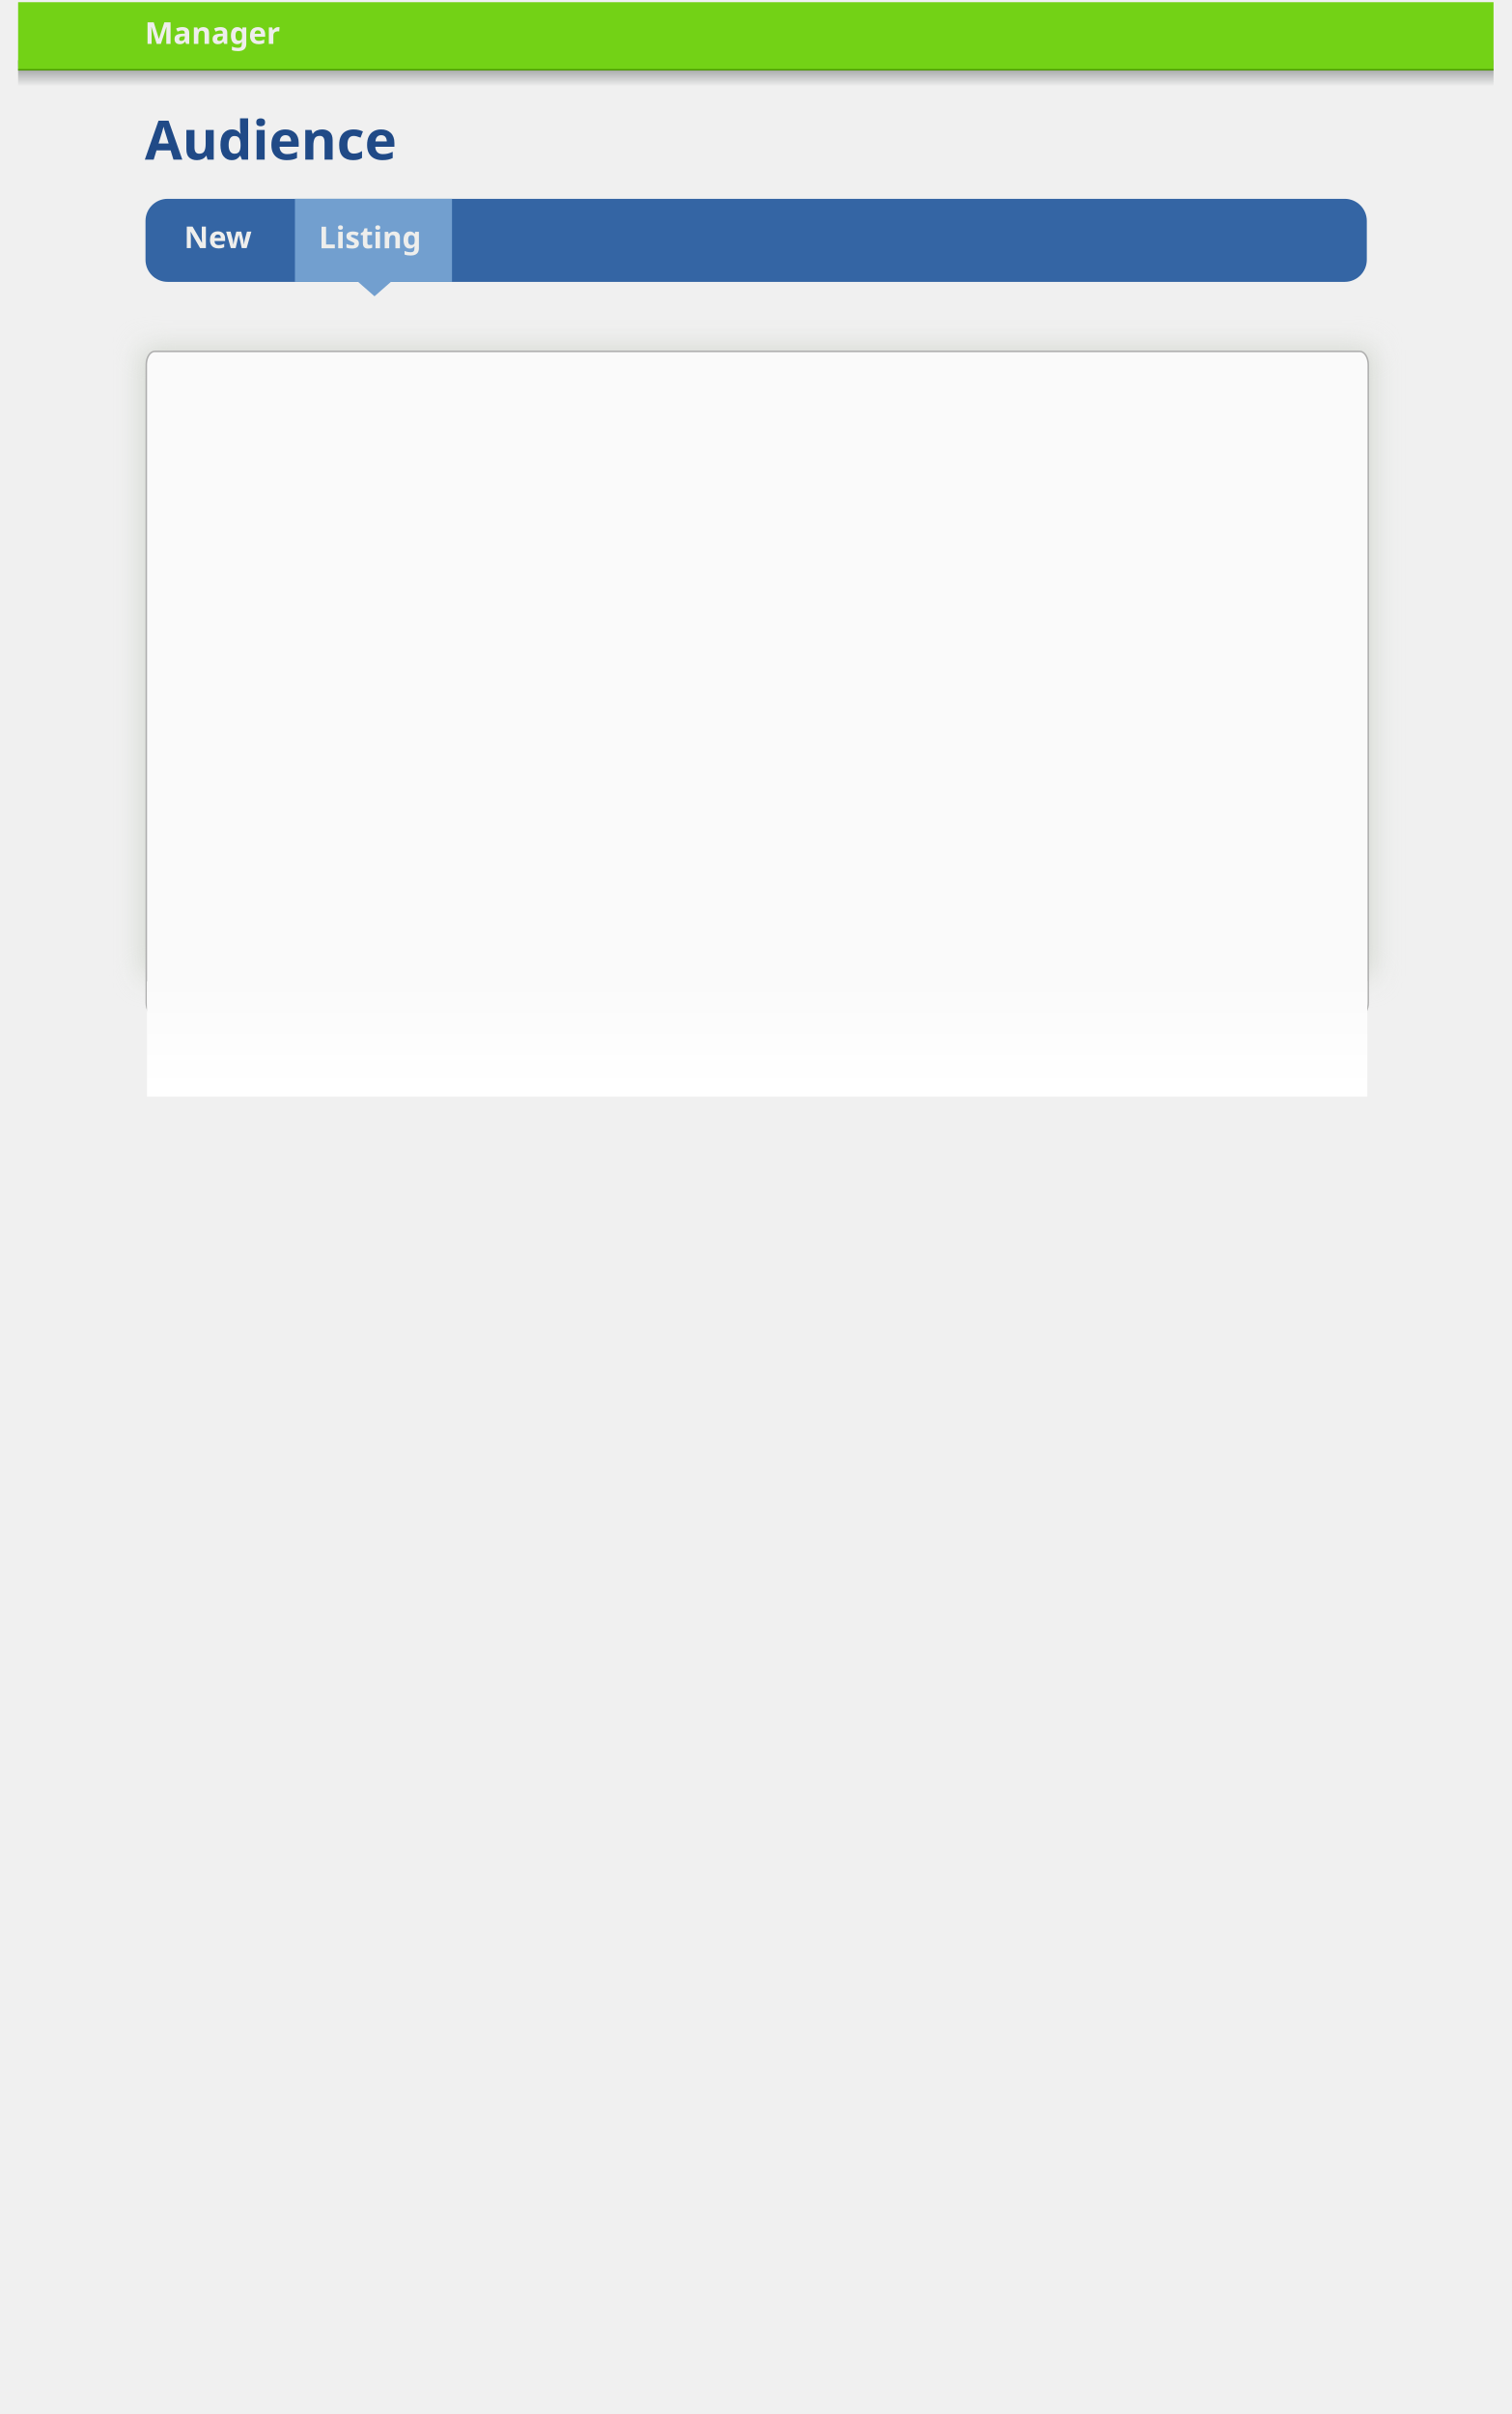
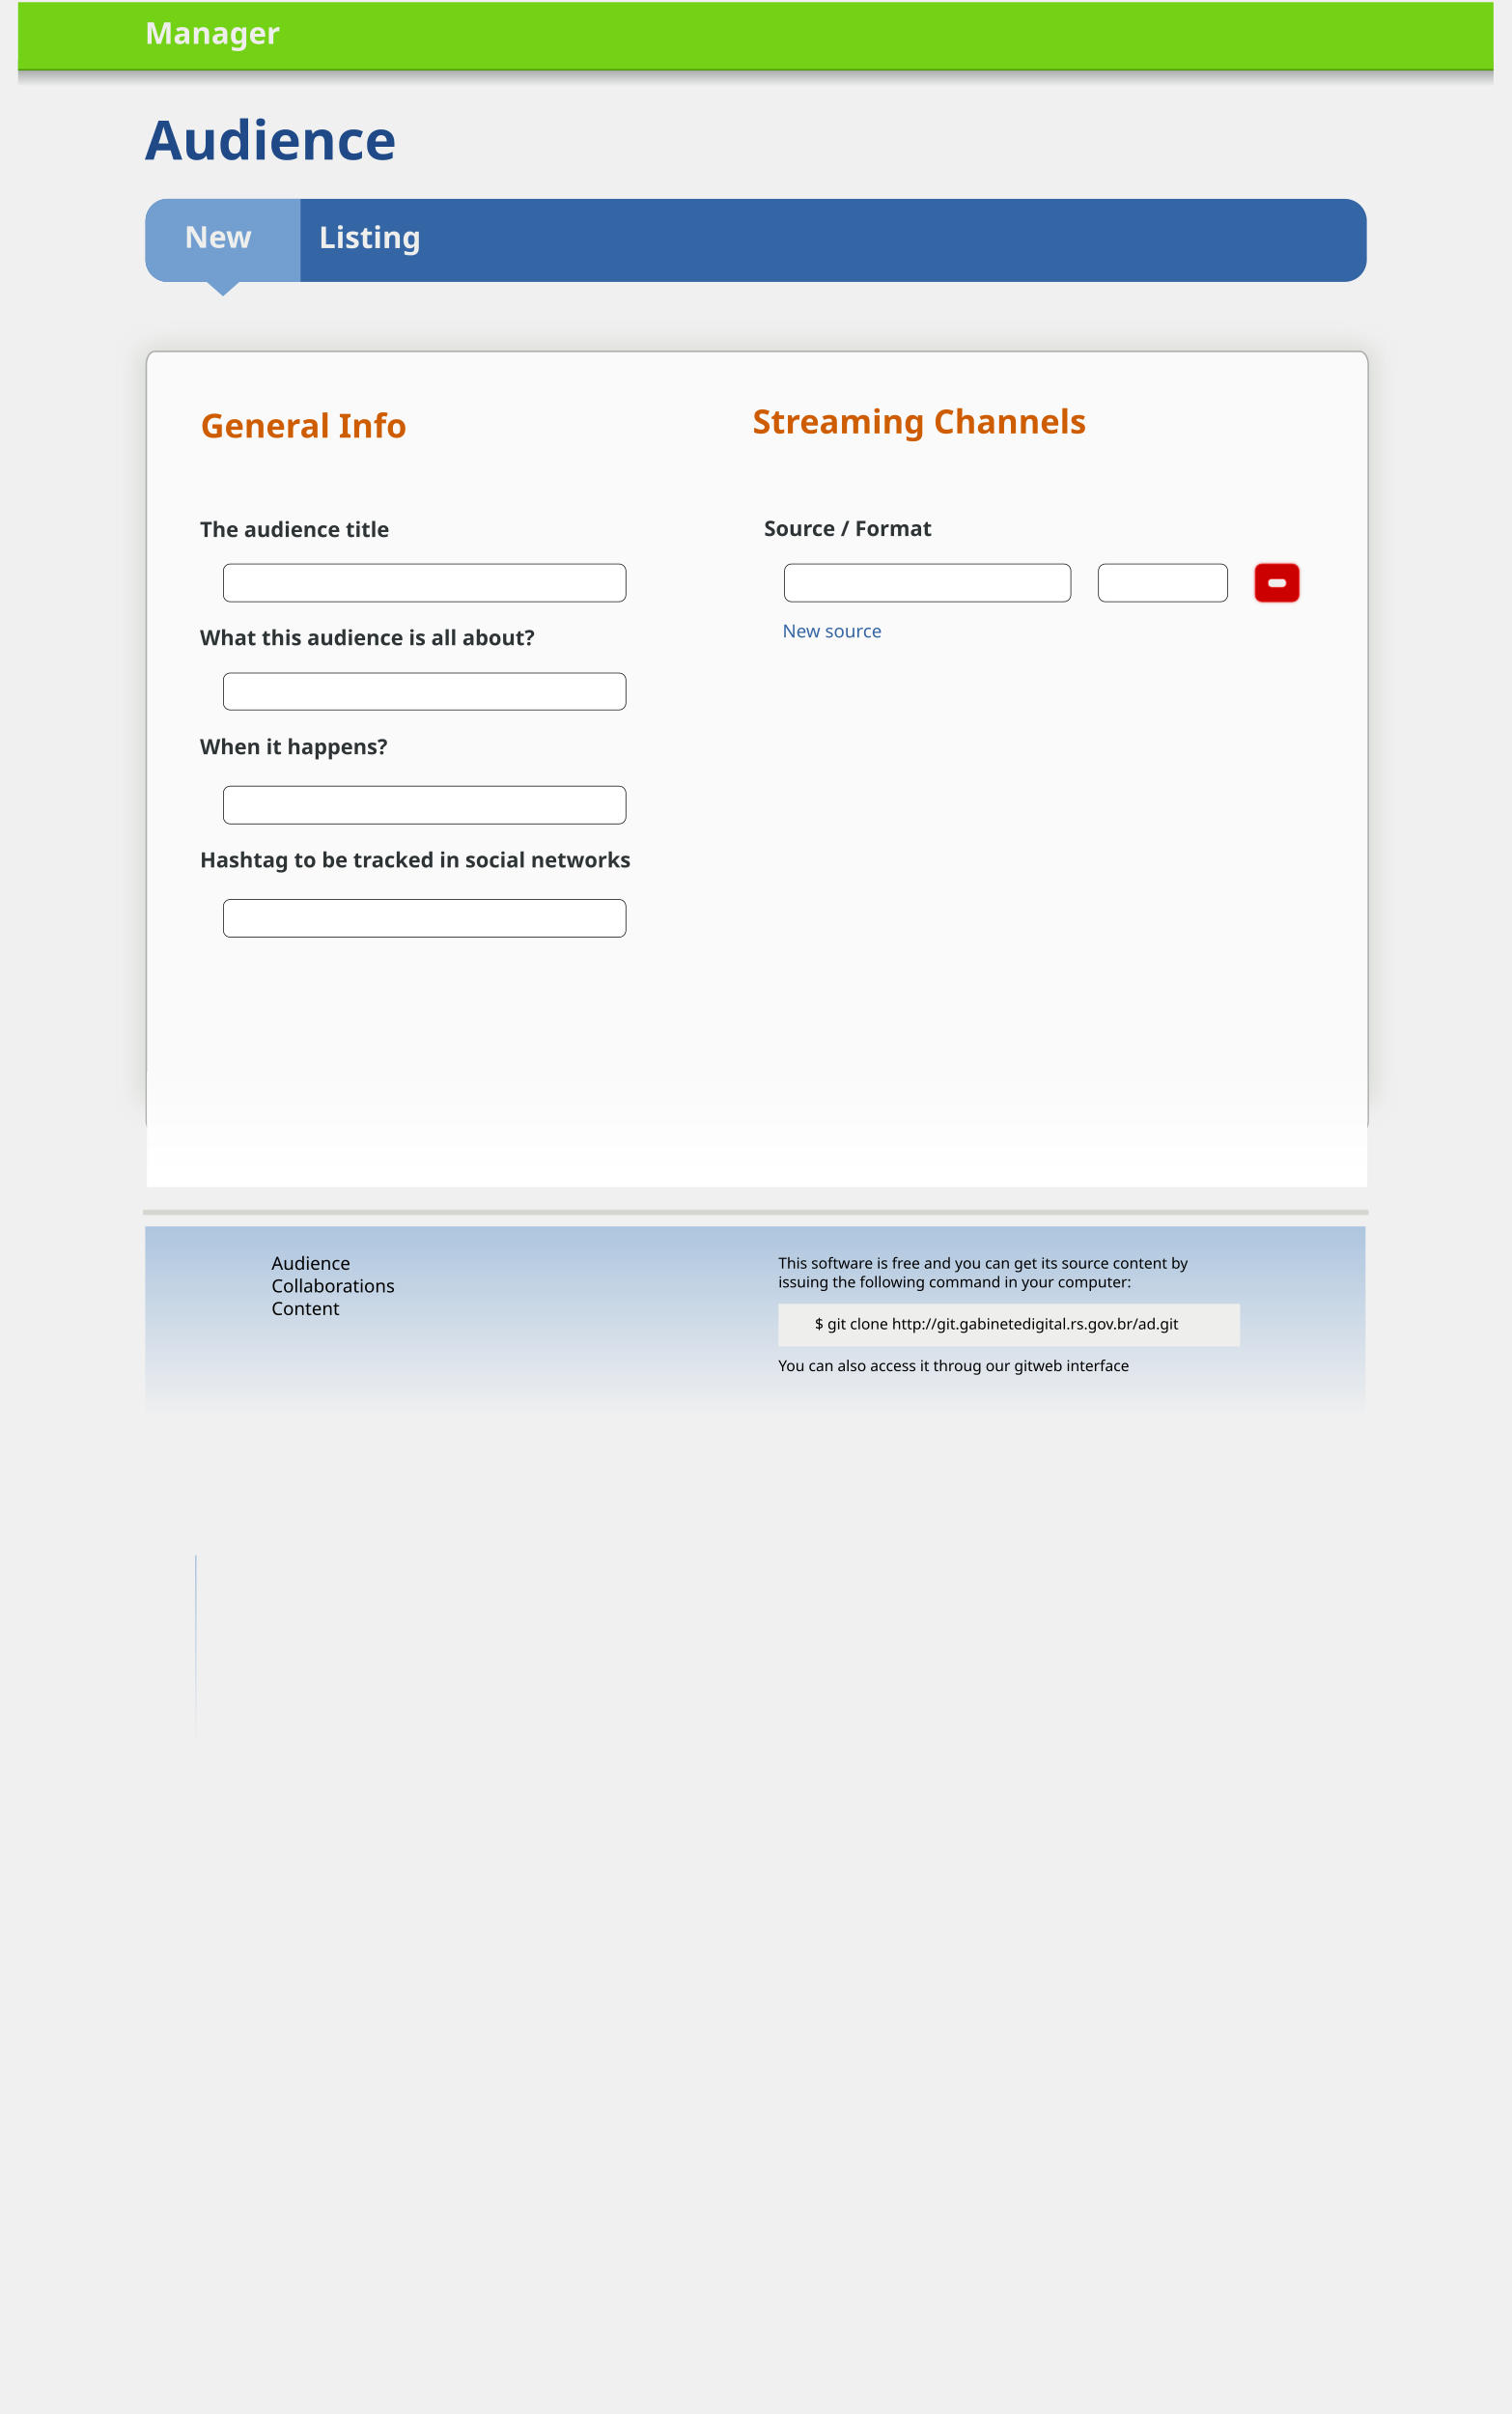
<svg xmlns="http://www.w3.org/2000/svg" xmlns:xlink="http://www.w3.org/1999/xlink" width="1002" height="1600" id="svg7268" version="1.1">
  <defs id="defs7270">
+     <linearGradient id="linearGradient7421">
+       <stop style="stop-color:#729fcf;stop-opacity:1;" offset="0" id="stop7423" />
+       <stop style="stop-color:#729fcf;stop-opacity:0;" offset="1" id="stop7425" />
+     </linearGradient>
+     <linearGradient id="linearGradient7415">
+       <stop id="stop7417" offset="0" style="stop-color:#fafafa;stop-opacity:1;" />
+       <stop id="stop7419" offset="1" style="stop-color:#3465a4;stop-opacity:1" />
+     </linearGradient>
+     <linearGradient id="linearGradient7357">
+       <stop style="stop-color:#ffffff;stop-opacity:1;" offset="0" id="stop7359" />
+       <stop style="stop-color:#00ffec;stop-opacity:0;" offset="1" id="stop7361" />
+     </linearGradient>
    <linearGradient xlink:href="#linearGradient2997" id="linearGradient3003" x1="474.127" y1="14.73" x2="474.127" y2="122.495" gradientUnits="userSpaceOnUse" gradientTransform="matrix(1,0,0,0.2761089,0,23.27654)" />
    <linearGradient id="linearGradient2997">
      <stop style="stop-color:#2e3436;stop-opacity:1;" offset="0" id="stop2999" />
      <stop style="stop-color:#2e3436;stop-opacity:0;" offset="1" id="stop3001" />
    </linearGradient>
    <filter color-interpolation-filters="sRGB" id="filter5450">
      <feGaussianBlur stdDeviation="9.219" id="feGaussianBlur5452" />
    </filter>
    <linearGradient id="linearGradient5536">
      <stop style="stop-color:#fafafa;stop-opacity:1;" offset="0" id="stop5538" />
      <stop style="stop-color:#ffffff;stop-opacity:1;" offset="1" id="stop5540" />
    </linearGradient>
-     <linearGradient xlink:href="#linearGradient5536" id="linearGradient6244" gradientUnits="userSpaceOnUse" gradientTransform="matrix(0.8889236,0,0,1,75.18076,-560.1197)" x1="675.144" y1="662.696" x2="675.144" y2="733.537" />
+     <linearGradient xlink:href="#linearGradient5536" id="linearGradient6244" gradientUnits="userSpaceOnUse" gradientTransform="matrix(0.8889236,0,0,1,75.18076,-500.1198)" x1="675.144" y1="662.696" x2="675.144" y2="733.537" />
    <linearGradient xlink:href="#linearGradient2997" id="linearGradient6277" gradientUnits="userSpaceOnUse" gradientTransform="matrix(1.01875,0,0,0.2761089,12,-524.1445)" x1="474.127" y1="14.73" x2="474.127" y2="122.495" />
    <linearGradient xlink:href="#linearGradient2997-9" id="linearGradient6277-0" gradientUnits="userSpaceOnUse" gradientTransform="matrix(1.01875,0,0,0.2761089,12,-524.1445)" x1="474.127" y1="14.73" x2="474.127" y2="122.495" />
    <linearGradient id="linearGradient2997-9">
      <stop style="stop-color:#2e3436;stop-opacity:1;" offset="0" id="stop2999-6" />
      <stop style="stop-color:#2e3436;stop-opacity:0;" offset="1" id="stop3001-9" />
    </linearGradient>
    <linearGradient id="linearGradient2997-7">
      <stop style="stop-color:#2e3436;stop-opacity:1;" offset="0" id="stop2999-0" />
      <stop style="stop-color:#2e3436;stop-opacity:0;" offset="1" id="stop3001-3" />
    </linearGradient>
    <linearGradient y2="122.495" x2="474.127" y1="14.73" x1="474.127" gradientTransform="matrix(0.0509375,0,0,0.2761089,-32.78648,-519.8262)" gradientUnits="userSpaceOnUse" id="linearGradient7017" xlink:href="#linearGradient2997-7" />
+     <filter id="filter7321" x="-0.098" width="1.196" y="-0.114" height="1.227">
+       <feGaussianBlur stdDeviation="1.182" id="feGaussianBlur7323" />
+     </filter>
+     <radialGradient xlink:href="#linearGradient7357" id="radialGradient7363" cx="846.547" cy="386.308" fx="846.547" fy="386.308" r="6.283" gradientTransform="matrix(2.616717,0.0157785,-0.01136521,1.884813,-1364.236,-355.1673)" gradientUnits="userSpaceOnUse" />
+     <linearGradient xlink:href="#linearGradient7421" id="linearGradient7427" x1="509.875" y1="154.066" x2="509.875" y2="391.48" gradientUnits="userSpaceOnUse" />
+     <linearGradient xlink:href="#linearGradient7421" id="linearGradient7490" gradientUnits="userSpaceOnUse" x1="509.875" y1="154.066" x2="509.875" y2="391.48" gradientTransform="matrix(1.261014,0,0,1,7.883302,217.8801)" />
  </defs>
  <g id="layer1" transform="translate(0,547.6378)" style="display:inline">
    <rect y="-507.638" x="12" height="16.735" width="978" id="rect2987" style="fill:url(#linearGradient6277);fill-opacity:1;stroke:none" />
    <rect style="fill:#73d216;fill-opacity:1;stroke:none" id="rect2985" width="978" height="45" x="12" y="-546.182" />
    <text xml:space="preserve" style="font-size:20px;font-style:normal;font-weight:normal;line-height:125%;letter-spacing:0px;word-spacing:0px;fill:#eeeeec;fill-opacity:1;stroke:none;font-family:Sans" x="96" y="-518.55" id="text3005">
      <tspan id="tspan3007" x="96" y="-518.55" style="font-weight:bold;-inkscape-font-specification:Sans Bold">Manager</tspan>
    </text>
    <text xml:space="preserve" style="font-size:20px;font-style:normal;font-weight:normal;line-height:125%;letter-spacing:0px;word-spacing:0px;fill:#204a87;fill-opacity:1;stroke:none;font-family:Sans" x="96" y="-441.838" id="text3011">
      <tspan id="tspan3013" x="96" y="-441.838" style="font-size:36px;font-style:normal;font-variant:normal;font-weight:bold;font-stretch:normal;fill:#204a87;font-family:Cantarell;-inkscape-font-specification:Cantarell Bold">Audience</tspan>
    </text>
    <rect style="fill:#3465a4;fill-opacity:1;stroke:none" id="rect3009" width="809.553" height="55.038" x="96.447" y="-415.856" ry="14.642" />
    <text id="text3015" y="-383.181" x="122.017" style="font-size:20px;font-style:normal;font-weight:normal;line-height:125%;letter-spacing:0px;word-spacing:0px;fill:#eeeeec;fill-opacity:1;stroke:none;font-family:Sans" xml:space="preserve">
      <tspan style="font-size:20px;font-style:normal;font-variant:normal;font-weight:bold;font-stretch:normal;fill:#eeeeec;font-family:Cantarell;-inkscape-font-specification:Cantarell Bold" y="-383.181" x="122.017" id="tspan3017">New</tspan>
    </text>
    <text xml:space="preserve" style="font-size:20px;font-style:normal;font-weight:normal;line-height:125%;letter-spacing:0px;word-spacing:0px;fill:#eeeeec;fill-opacity:1;stroke:none;font-family:Sans" x="211.261" y="-383.181" id="text3047">
      <tspan id="tspan3049" x="211.261" y="-383.181" style="font-size:20px;font-style:normal;font-variant:normal;font-weight:bold;font-stretch:normal;fill:#eeeeec;font-family:Cantarell;-inkscape-font-specification:Cantarell Bold">Listing</tspan>
    </text>
-     <rect rx="0" ry="0" y="244.188" x="14" height="423.394" width="830.278" id="rect5420" style="fill:#d3d7cf;fill-opacity:1;stroke:none;filter:url(#filter5450)" transform="matrix(0.9821993,0,0,0.9821993,80.51057,-556.3446)" />
-     <rect style="fill:#fafafa;fill-opacity:1;stroke:#aeaeae;stroke-opacity:1" id="rect5370" width="810" height="440.459" x="96.964" y="-314.717" ry="8.83" rx="5.57" />
-     <rect style="fill:url(#linearGradient6244);fill-opacity:1;stroke:none" id="rect5532" width="808.921" height="76.341" x="97.404" y="102.827" rx="0" ry="0" />
+     <rect rx="0" ry="0" y="244.188" x="14" height="508.844" width="830.278" id="rect5420" style="fill:#d3d7cf;fill-opacity:1;stroke:none;filter:url(#filter5450)" transform="matrix(0.9821993,0,0,0.9821993,80.51057,-556.3446)" />
+     <rect style="fill:#fafafa;fill-opacity:1;stroke:#aeaeae;stroke-opacity:1" id="rect5370" width="810" height="518.284" x="96.964" y="-314.717" ry="8.83" rx="5.57" />
+     <rect style="fill:url(#linearGradient6244);fill-opacity:1;stroke:none" id="rect5532" width="808.921" height="76.341" x="97.404" y="162.827" rx="0" ry="0" />
    <path style="fill:#4e9a06;stroke:#4e9a06;stroke-width:0.978px;stroke-linecap:butt;stroke-linejoin:miter;stroke-opacity:1" d="m 12.017,-501.371 977.982,0" id="path5546" />
    <path id="path7038" d="m -32.786,-496.569 0,10 1,0 0,-10 -1,0 z" style="fill:#ffffff;fill-opacity:1;stroke:none" />
    <path style="fill:url(#linearGradient7017);fill-opacity:1;stroke:none" d="m -32.786,-496.569 0,10 1,0 0,-10 -1,0 z" id="rect2987-6" />
    <path id="path7036" d="m -32.782,-497.065 0.993,0" style="fill:#4e9a06;stroke:#4e9a06;stroke-width:0.978px;stroke-linecap:butt;stroke-linejoin:miter;stroke-opacity:1" />
+     <rect y="254.176" x="94.831" height="3.505" width="812.338" id="rect7395" style="fill:#d3d7cf;fill-opacity:1;stroke:none" />
+     <rect style="fill:url(#linearGradient7427);fill-opacity:1;stroke:none" id="rect7405" width="808.869" height="131.376" x="96.274" y="265.235" />
+     <text xml:space="preserve" style="font-size:20px;font-style:normal;font-weight:normal;line-height:125%;letter-spacing:0px;word-spacing:0px;fill:#000000;fill-opacity:1;stroke:none;font-family:Sans" x="180" y="293.954" id="text7397">
+       <tspan id="tspan7399" x="180" y="293.954" style="font-size:12px">Audience</tspan>
+       <tspan x="180" y="308.954" id="tspan7401" style="font-size:12px">Collaborations</tspan>
+       <tspan x="180" y="323.954" id="tspan7403" style="font-size:12px">Content</tspan>
+     </text>
+     <text id="text7431" y="293.154" x="516" style="font-size:20px;font-style:normal;font-weight:normal;line-height:125%;letter-spacing:0px;word-spacing:0px;fill:#000000;fill-opacity:1;stroke:none;font-family:Sans" xml:space="preserve">
+       <tspan style="font-size:10px" y="293.154" x="516" id="tspan7454">This software is free and you can get its source content by</tspan>
+       <tspan style="font-size:10px" y="305.654" x="516" id="tspan7470">issuing the following command in your computer:</tspan>
+     </text>
+     <rect style="fill:#eeeeec;fill-opacity:1;stroke:none" id="rect7462" width="306" height="28.244" x="516" y="316.523" />
+     <text xml:space="preserve" style="font-size:20px;font-style:normal;font-weight:normal;line-height:125%;letter-spacing:0px;word-spacing:0px;fill:#000000;fill-opacity:1;stroke:none;font-family:Sans" x="540.172" y="333.404" id="text7464">
+       <tspan id="tspan7466" x="540.172" y="333.404" style="font-size:10px">$ git clone http://git.gabinetedigital.rs.gov.br/ad.git</tspan>
+     </text>
+     <text xml:space="preserve" style="font-size:20px;font-style:normal;font-weight:normal;line-height:125%;letter-spacing:0px;word-spacing:0px;fill:#000000;fill-opacity:1;stroke:none;font-family:Sans" x="516" y="361.154" id="text7476">
+       <tspan x="516" y="361.154" style="font-size:10px" id="tspan7484">You can also access it throug our gitweb interface</tspan>
+     </text>
+     <rect y="483.115" x="129.286" height="131.376" width="1" id="rect7488" style="fill:url(#linearGradient7490);fill-opacity:1;stroke:none" />
  </g>
-   <g id="layer3" style="display:inline">
+   <g id="layer3" style="display:none">
    <g style="display:inline" transform="translate(100.0921,-0.01854958)" id="g7213">
      <path style="fill:#729fcf;fill-opacity:1;stroke:none;display:inline" d="m 135.981,185.717 24.325,0 -12.162,10.679 z" id="path7215" />
      <path style="fill:#729fcf;fill-opacity:1;stroke:none;display:inline" d="m 95.409,131.784 0,55.062 104.125,0 0,-55.062 z" id="path7217" />
    </g>
    <text xml:space="preserve" style="font-size:20px;font-style:normal;font-weight:normal;line-height:125%;letter-spacing:0px;word-spacing:0px;fill:#eeeeec;fill-opacity:1;stroke:none;display:inline;font-family:Sans" x="211.328" y="164.556" id="text3047-6">
      <tspan id="tspan3049-4" x="211.328" y="164.556" style="font-size:20px;font-style:normal;font-variant:normal;font-weight:bold;font-stretch:normal;fill:#eeeeec;font-family:Cantarell;-inkscape-font-specification:Cantarell Bold">Listing</tspan>
    </text>
  </g>
-   <g id="layer2" style="display:none">
-     <text xml:space="preserve" style="font-size:20px;font-style:normal;font-weight:normal;line-height:125%;letter-spacing:0px;word-spacing:0px;fill:#2e3436;fill-opacity:1;stroke:none;display:inline;font-family:Sans" x="138.545" y="355.389" id="text5319">
-       <tspan id="tspan5321" x="138.545" y="355.389" style="font-size:14px;font-weight:bold;fill:#2e3436;-inkscape-font-specification:Sans Bold">The audience title</tspan>
+   <g id="layer2" style="display:inline">
+     <text xml:space="preserve" style="font-size:20px;font-style:normal;font-weight:normal;line-height:125%;letter-spacing:0px;word-spacing:0px;fill:#2e3436;fill-opacity:1;stroke:none;display:inline;font-family:Sans" x="132.545" y="355.94" id="text5319">
+       <tspan id="tspan5321" x="132.545" y="355.94" style="font-size:14px;font-weight:bold;fill:#2e3436;-inkscape-font-specification:Sans Bold">The audience title</tspan>
    </text>
-     <rect style="fill:#ffffff;fill-opacity:1;stroke:#000000;stroke-width:0.452;stroke-miterlimit:4;stroke-opacity:1;stroke-dasharray:none;display:inline" id="rect5323" width="266.8" height="24.997" x="154.086" y="373.809" ry="4.559" />
-     <text id="text5325" y="427.664" x="138.545" style="font-size:20px;font-style:normal;font-weight:normal;line-height:125%;letter-spacing:0px;word-spacing:0px;fill:#2e3436;fill-opacity:1;stroke:none;display:inline;font-family:Sans" xml:space="preserve">
-       <tspan style="font-size:14px;font-weight:bold;fill:#2e3436;-inkscape-font-specification:Sans Bold" y="427.664" x="138.545" id="tspan5327">What this audience is all about?</tspan>
+     <rect style="fill:#ffffff;fill-opacity:1;stroke:#000000;stroke-width:0.452;stroke-miterlimit:4;stroke-opacity:1;stroke-dasharray:none;display:inline" id="rect5323" width="266.8" height="24.997" x="148.086" y="373.809" ry="4.559" />
+     <text id="text5325" y="427.664" x="132.545" style="font-size:20px;font-style:normal;font-weight:normal;line-height:125%;letter-spacing:0px;word-spacing:0px;fill:#2e3436;fill-opacity:1;stroke:none;display:inline;font-family:Sans" xml:space="preserve">
+       <tspan style="font-size:14px;font-weight:bold;fill:#2e3436;-inkscape-font-specification:Sans Bold" y="427.664" x="132.545" id="tspan5327">What this audience is all about?</tspan>
    </text>
-     <text xml:space="preserve" style="font-size:20px;font-style:normal;font-weight:normal;line-height:125%;letter-spacing:0px;word-spacing:0px;fill:#2e3436;fill-opacity:1;stroke:none;display:inline;font-family:Sans" x="138.545" y="499.94" id="text5329">
-       <tspan id="tspan5331" x="138.545" y="499.94" style="font-size:14px;font-weight:bold;fill:#2e3436;-inkscape-font-specification:Sans Bold">When it happens?</tspan>
+     <text xml:space="preserve" style="font-size:20px;font-style:normal;font-weight:normal;line-height:125%;letter-spacing:0px;word-spacing:0px;fill:#2e3436;fill-opacity:1;stroke:none;display:inline;font-family:Sans" x="132.545" y="499.94" id="text5329">
+       <tspan id="tspan5331" x="132.545" y="499.94" style="font-size:14px;font-weight:bold;fill:#2e3436;-inkscape-font-specification:Sans Bold">When it happens?</tspan>
    </text>
-     <rect ry="4.559" y="446.084" x="154.086" height="24.441" width="266.8" id="rect5333" style="fill:#ffffff;fill-opacity:1;stroke:#000000;stroke-width:0.452;stroke-miterlimit:4;stroke-opacity:1;stroke-dasharray:none;display:inline" />
-     <rect style="fill:#ffffff;fill-opacity:1;stroke:#000000;stroke-width:0.452;stroke-miterlimit:4;stroke-opacity:1;stroke-dasharray:none;display:inline" id="rect5335" width="266.8" height="24.997" x="154.086" y="521.073" ry="4.559" />
-     <text id="text5337" y="574.929" x="138.545" style="font-size:20px;font-style:normal;font-weight:normal;line-height:125%;letter-spacing:0px;word-spacing:0px;fill:#2e3436;fill-opacity:1;stroke:none;display:inline;font-family:Sans" xml:space="preserve">
-       <tspan style="font-size:14px;font-weight:bold;fill:#2e3436;-inkscape-font-specification:Sans Bold" y="574.929" x="138.545" id="tspan5339">Hashtag to be tracked in social networks</tspan>
+     <rect ry="4.559" y="446.084" x="148.086" height="24.441" width="266.8" id="rect5333" style="fill:#ffffff;fill-opacity:1;stroke:#000000;stroke-width:0.452;stroke-miterlimit:4;stroke-opacity:1;stroke-dasharray:none;display:inline" />
+     <rect style="fill:#ffffff;fill-opacity:1;stroke:#000000;stroke-width:0.452;stroke-miterlimit:4;stroke-opacity:1;stroke-dasharray:none;display:inline" id="rect5335" width="266.8" height="24.997" x="148.086" y="521.073" ry="4.559" />
+     <text id="text5337" y="574.929" x="132.545" style="font-size:20px;font-style:normal;font-weight:normal;line-height:125%;letter-spacing:0px;word-spacing:0px;fill:#2e3436;fill-opacity:1;stroke:none;display:inline;font-family:Sans" xml:space="preserve">
+       <tspan style="font-size:14px;font-weight:bold;fill:#2e3436;-inkscape-font-specification:Sans Bold" y="574.929" x="132.545" id="tspan5339">Hashtag to be tracked in social networks</tspan>
    </text>
-     <rect ry="4.559" y="596.171" x="154.086" height="24.997" width="266.8" id="rect5341" style="fill:#ffffff;fill-opacity:1;stroke:#000000;stroke-width:0.452;stroke-miterlimit:4;stroke-opacity:1;stroke-dasharray:none;display:inline" />
-     <text id="text5362" y="287.271" x="618.886" style="font-size:20px;font-style:normal;font-weight:normal;line-height:125%;letter-spacing:0px;word-spacing:0px;fill:#204a87;fill-opacity:1;stroke:none;display:inline;font-family:Sans" xml:space="preserve">
-       <tspan style="font-size:22px;font-style:normal;font-variant:normal;font-weight:bold;font-stretch:normal;fill:#ce5c00;font-family:Cantarell;-inkscape-font-specification:Cantarell Bold" y="287.271" x="618.886" id="tspan5364">Streaming Channels</tspan>
+     <rect ry="4.559" y="596.171" x="148.086" height="24.997" width="266.8" id="rect5341" style="fill:#ffffff;fill-opacity:1;stroke:#000000;stroke-width:0.452;stroke-miterlimit:4;stroke-opacity:1;stroke-dasharray:none;display:inline" />
+     <text id="text5362" y="287.271" x="498.886" style="font-size:20px;font-style:normal;font-weight:normal;line-height:125%;letter-spacing:0px;word-spacing:0px;fill:#204a87;fill-opacity:1;stroke:none;display:inline;font-family:Sans" xml:space="preserve">
+       <tspan style="font-size:22px;font-style:normal;font-variant:normal;font-weight:bold;font-stretch:normal;fill:#ce5c00;font-family:Cantarell;-inkscape-font-specification:Cantarell Bold" y="287.271" x="498.886" id="tspan5364">Streaming Channels</tspan>
    </text>
    <text xml:space="preserve" style="font-size:20px;font-style:normal;font-weight:normal;line-height:125%;letter-spacing:0px;word-spacing:0px;fill:#204a87;fill-opacity:1;stroke:none;display:inline;font-family:Sans" x="132.886" y="290.069" id="text5366">
      <tspan id="tspan5368" x="132.886" y="290.069" style="font-size:22px;font-style:normal;font-variant:normal;font-weight:bold;font-stretch:normal;fill:#ce5c00;font-family:Cantarell;-inkscape-font-specification:Cantarell Bold">General Info</tspan>
    </text>
    <g id="g7188" transform="translate(-0.3007295,0)">
      <path id="rect5316" d="m 135.981,185.717 24.325,0 -12.162,10.679 z" style="fill:#729fcf;fill-opacity:1;stroke:none;display:inline" />
      <path id="rect3061" d="m 111.409,131.784 c -8.112,0 -14.656,6.545 -14.656,14.656 l 0,25.75 c 0,8.112 6.545,14.656 14.656,14.656 l 88.125,0 0,-55.062 -88.125,0 z" style="fill:#729fcf;fill-opacity:1;stroke:none;display:inline" />
    </g>
    <text id="text3015-0" y="164.241" x="122.139" style="font-size:20px;font-style:normal;font-weight:normal;line-height:125%;letter-spacing:0px;word-spacing:0px;fill:#eeeeec;fill-opacity:1;stroke:none;display:inline;font-family:Sans" xml:space="preserve">
      <tspan style="font-size:20px;font-style:normal;font-variant:normal;font-weight:bold;font-stretch:normal;fill:#eeeeec;font-family:Cantarell;-inkscape-font-specification:Cantarell Bold" y="164.241" x="122.139" id="tspan3017-4">New</tspan>
    </text>
+     <text id="text7301" y="355.266" x="506.544" style="font-size:20px;font-style:normal;font-weight:normal;line-height:125%;letter-spacing:0px;word-spacing:0px;fill:#2e3436;fill-opacity:1;stroke:none;display:inline;font-family:Sans" xml:space="preserve">
+       <tspan style="font-size:14px;font-weight:bold;fill:#2e3436;-inkscape-font-specification:Sans Bold" y="355.266" x="506.544" id="tspan7303">Source / Format</tspan>
+     </text>
+     <rect ry="4.559" y="373.809" x="520.086" height="24.997" width="189.733" id="rect7305" style="fill:#ffffff;fill-opacity:1;stroke:#000000;stroke-width:0.452;stroke-miterlimit:4;stroke-opacity:1;stroke-dasharray:none;display:inline" />
+     <rect style="fill:#ffffff;fill-opacity:1;stroke:#000000;stroke-width:0.452;stroke-miterlimit:4;stroke-opacity:1;stroke-dasharray:none;display:inline" id="rect7307" width="85.625" height="24.997" x="728.14" y="373.809" ry="4.559" />
+     <text xml:space="preserve" style="font-size:20px;font-style:normal;font-weight:normal;line-height:125%;letter-spacing:0px;word-spacing:0px;fill:#000000;fill-opacity:1;stroke:none;font-family:Sans" x="518.682" y="422.528" id="text7309">
+       <tspan id="tspan7311" x="518.682" y="422.528" style="font-size:12px;fill:#3465a4">New source</tspan>
+     </text>
+     <rect ry="4.559" y="373.809" x="832.086" height="24.997" width="28.923" id="rect7313" style="fill:#cc0000;fill-opacity:1;stroke:none;stroke-width:0.452;stroke-miterlimit:4;stroke-opacity:1;stroke-dasharray:none;display:inline;filter:url(#filter7321)" />
+     <rect style="fill:#cc0000;fill-opacity:1;stroke:#ef2929;stroke-width:0.452;stroke-miterlimit:4;stroke-opacity:1;stroke-dasharray:none;display:inline" id="rect7315" width="28.923" height="24.997" x="832.086" y="373.809" ry="4.559" />
+     <rect style="fill:#eeeeec;fill-opacity:1;stroke:#ef2929;stroke-width:0.538;stroke-miterlimit:4;stroke-dasharray:none" id="rect7365" width="11.117" height="7.115" x="839.587" y="381.56" rx="2.277" ry="2.935" transform="matrix(1.09109,0,0,0.7926715,-75.58258,81.14877)" />
  </g>
</svg>
